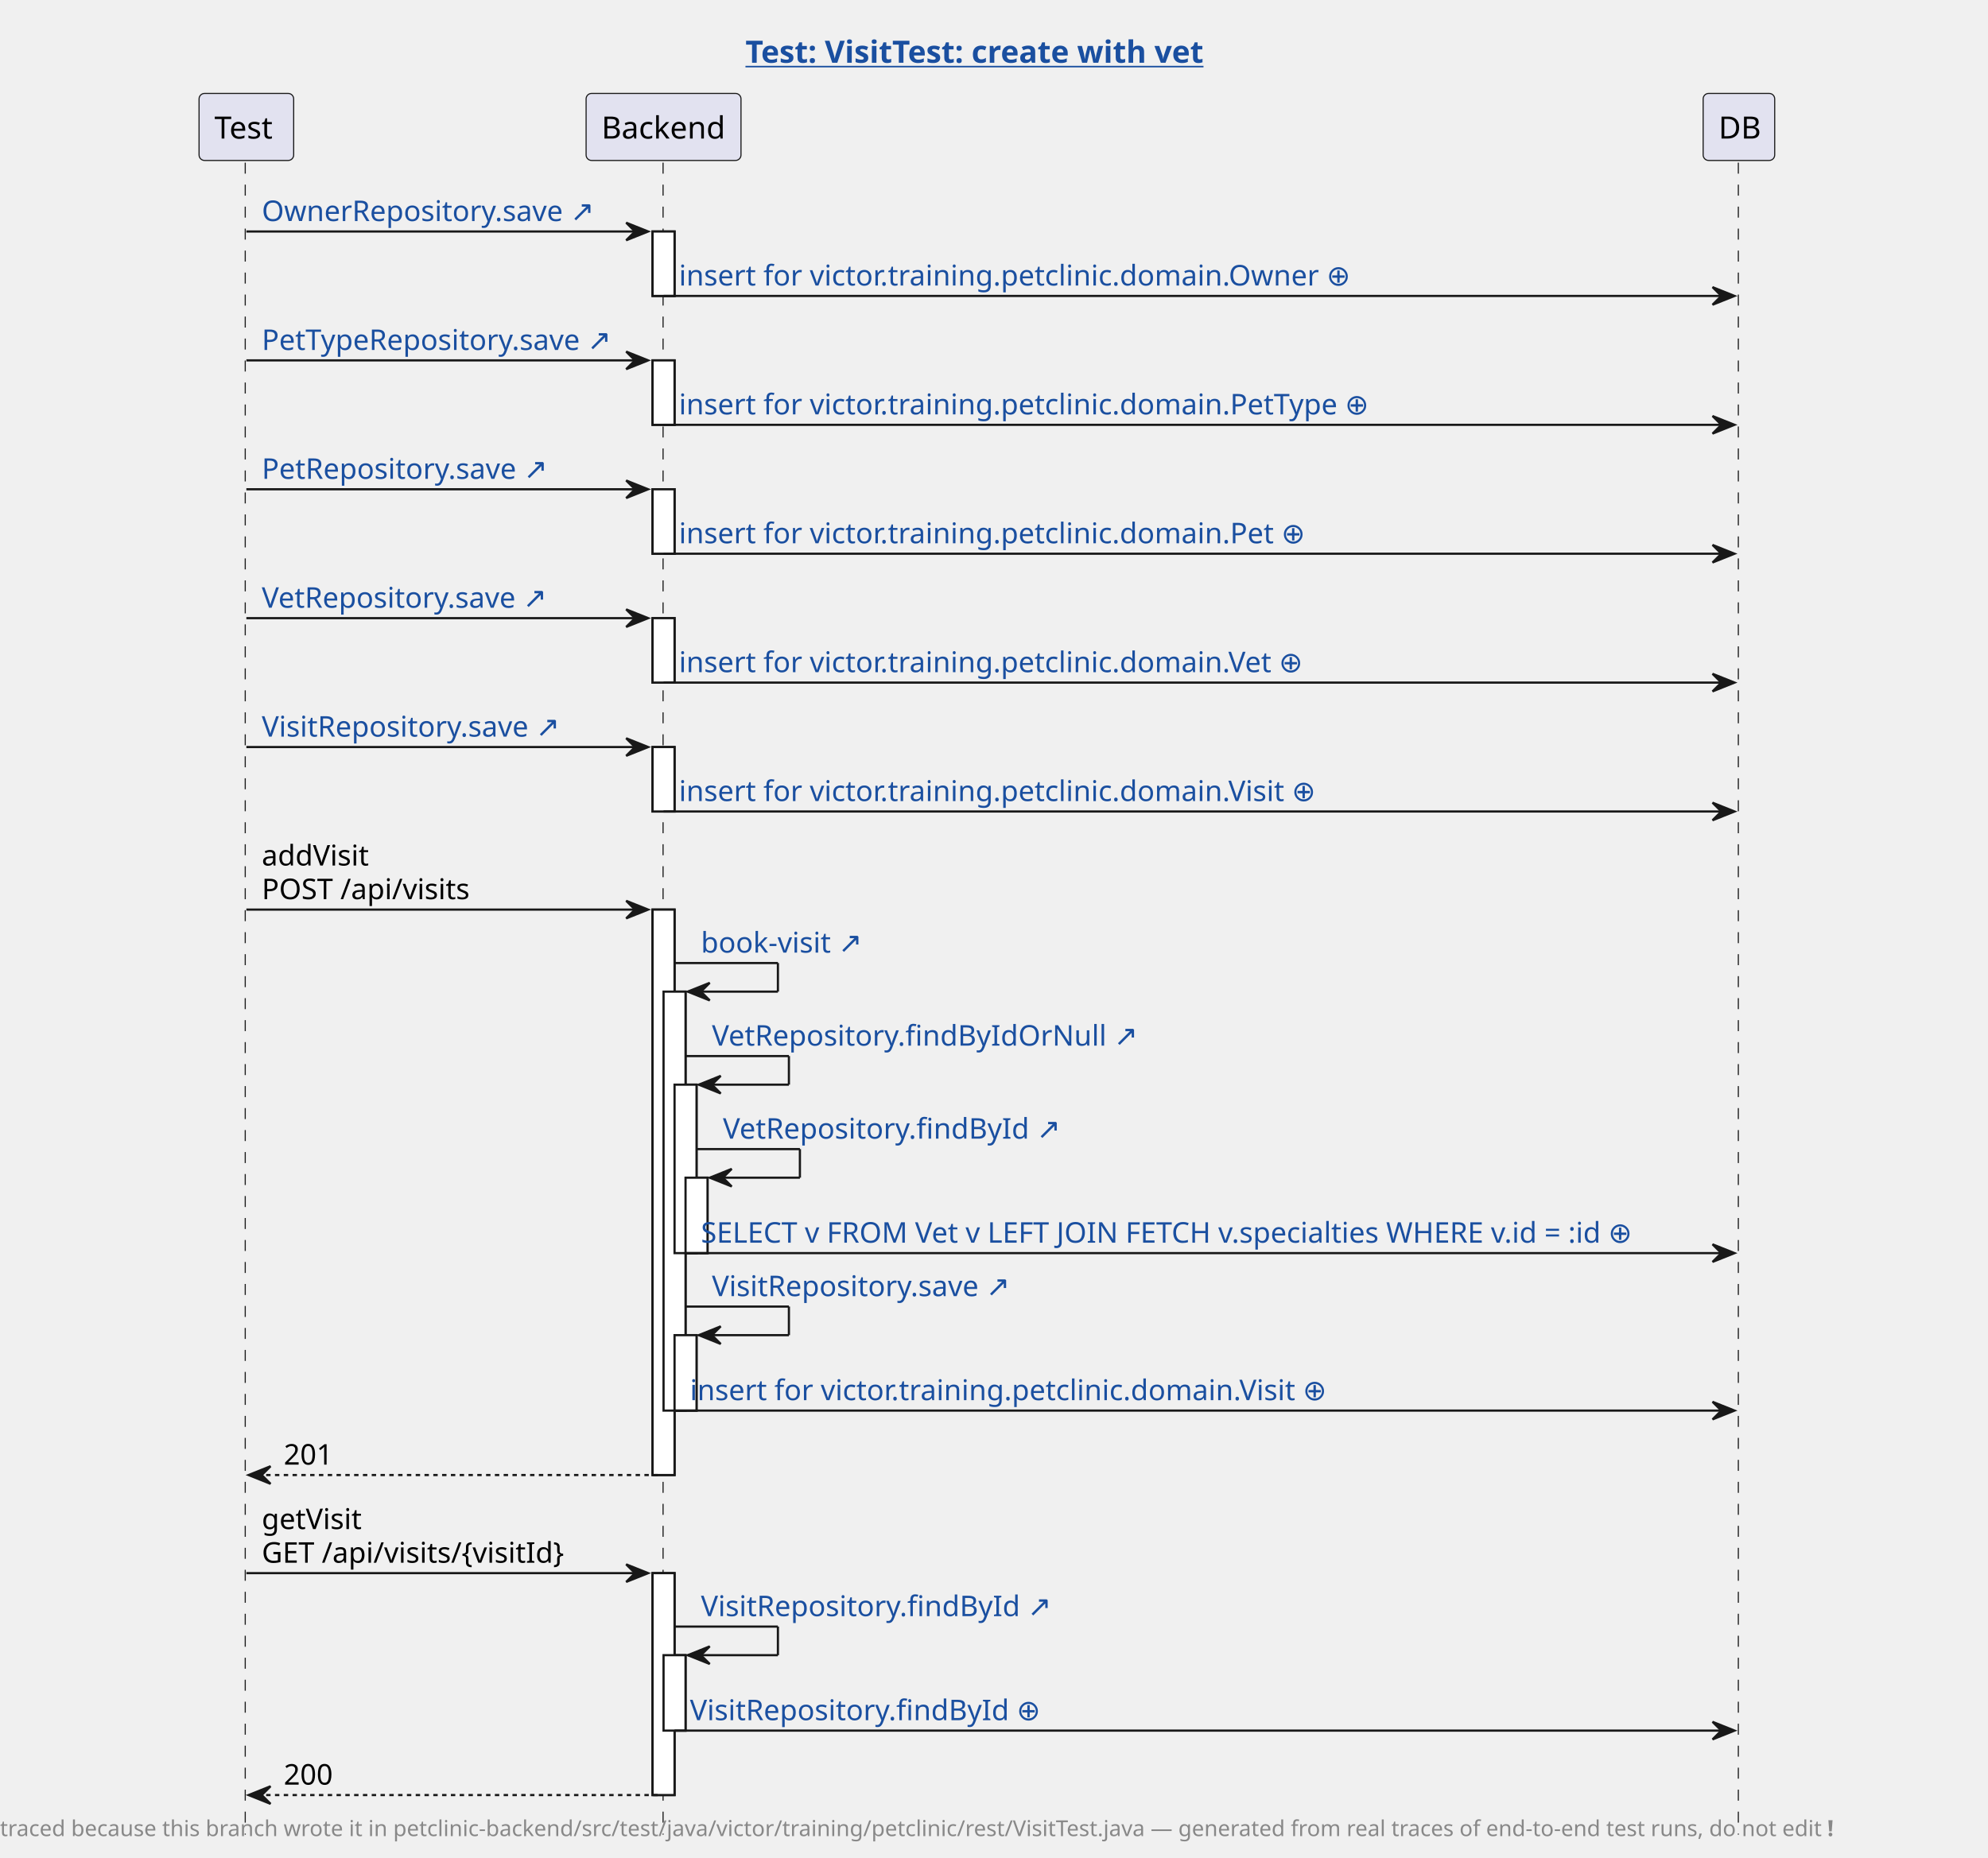
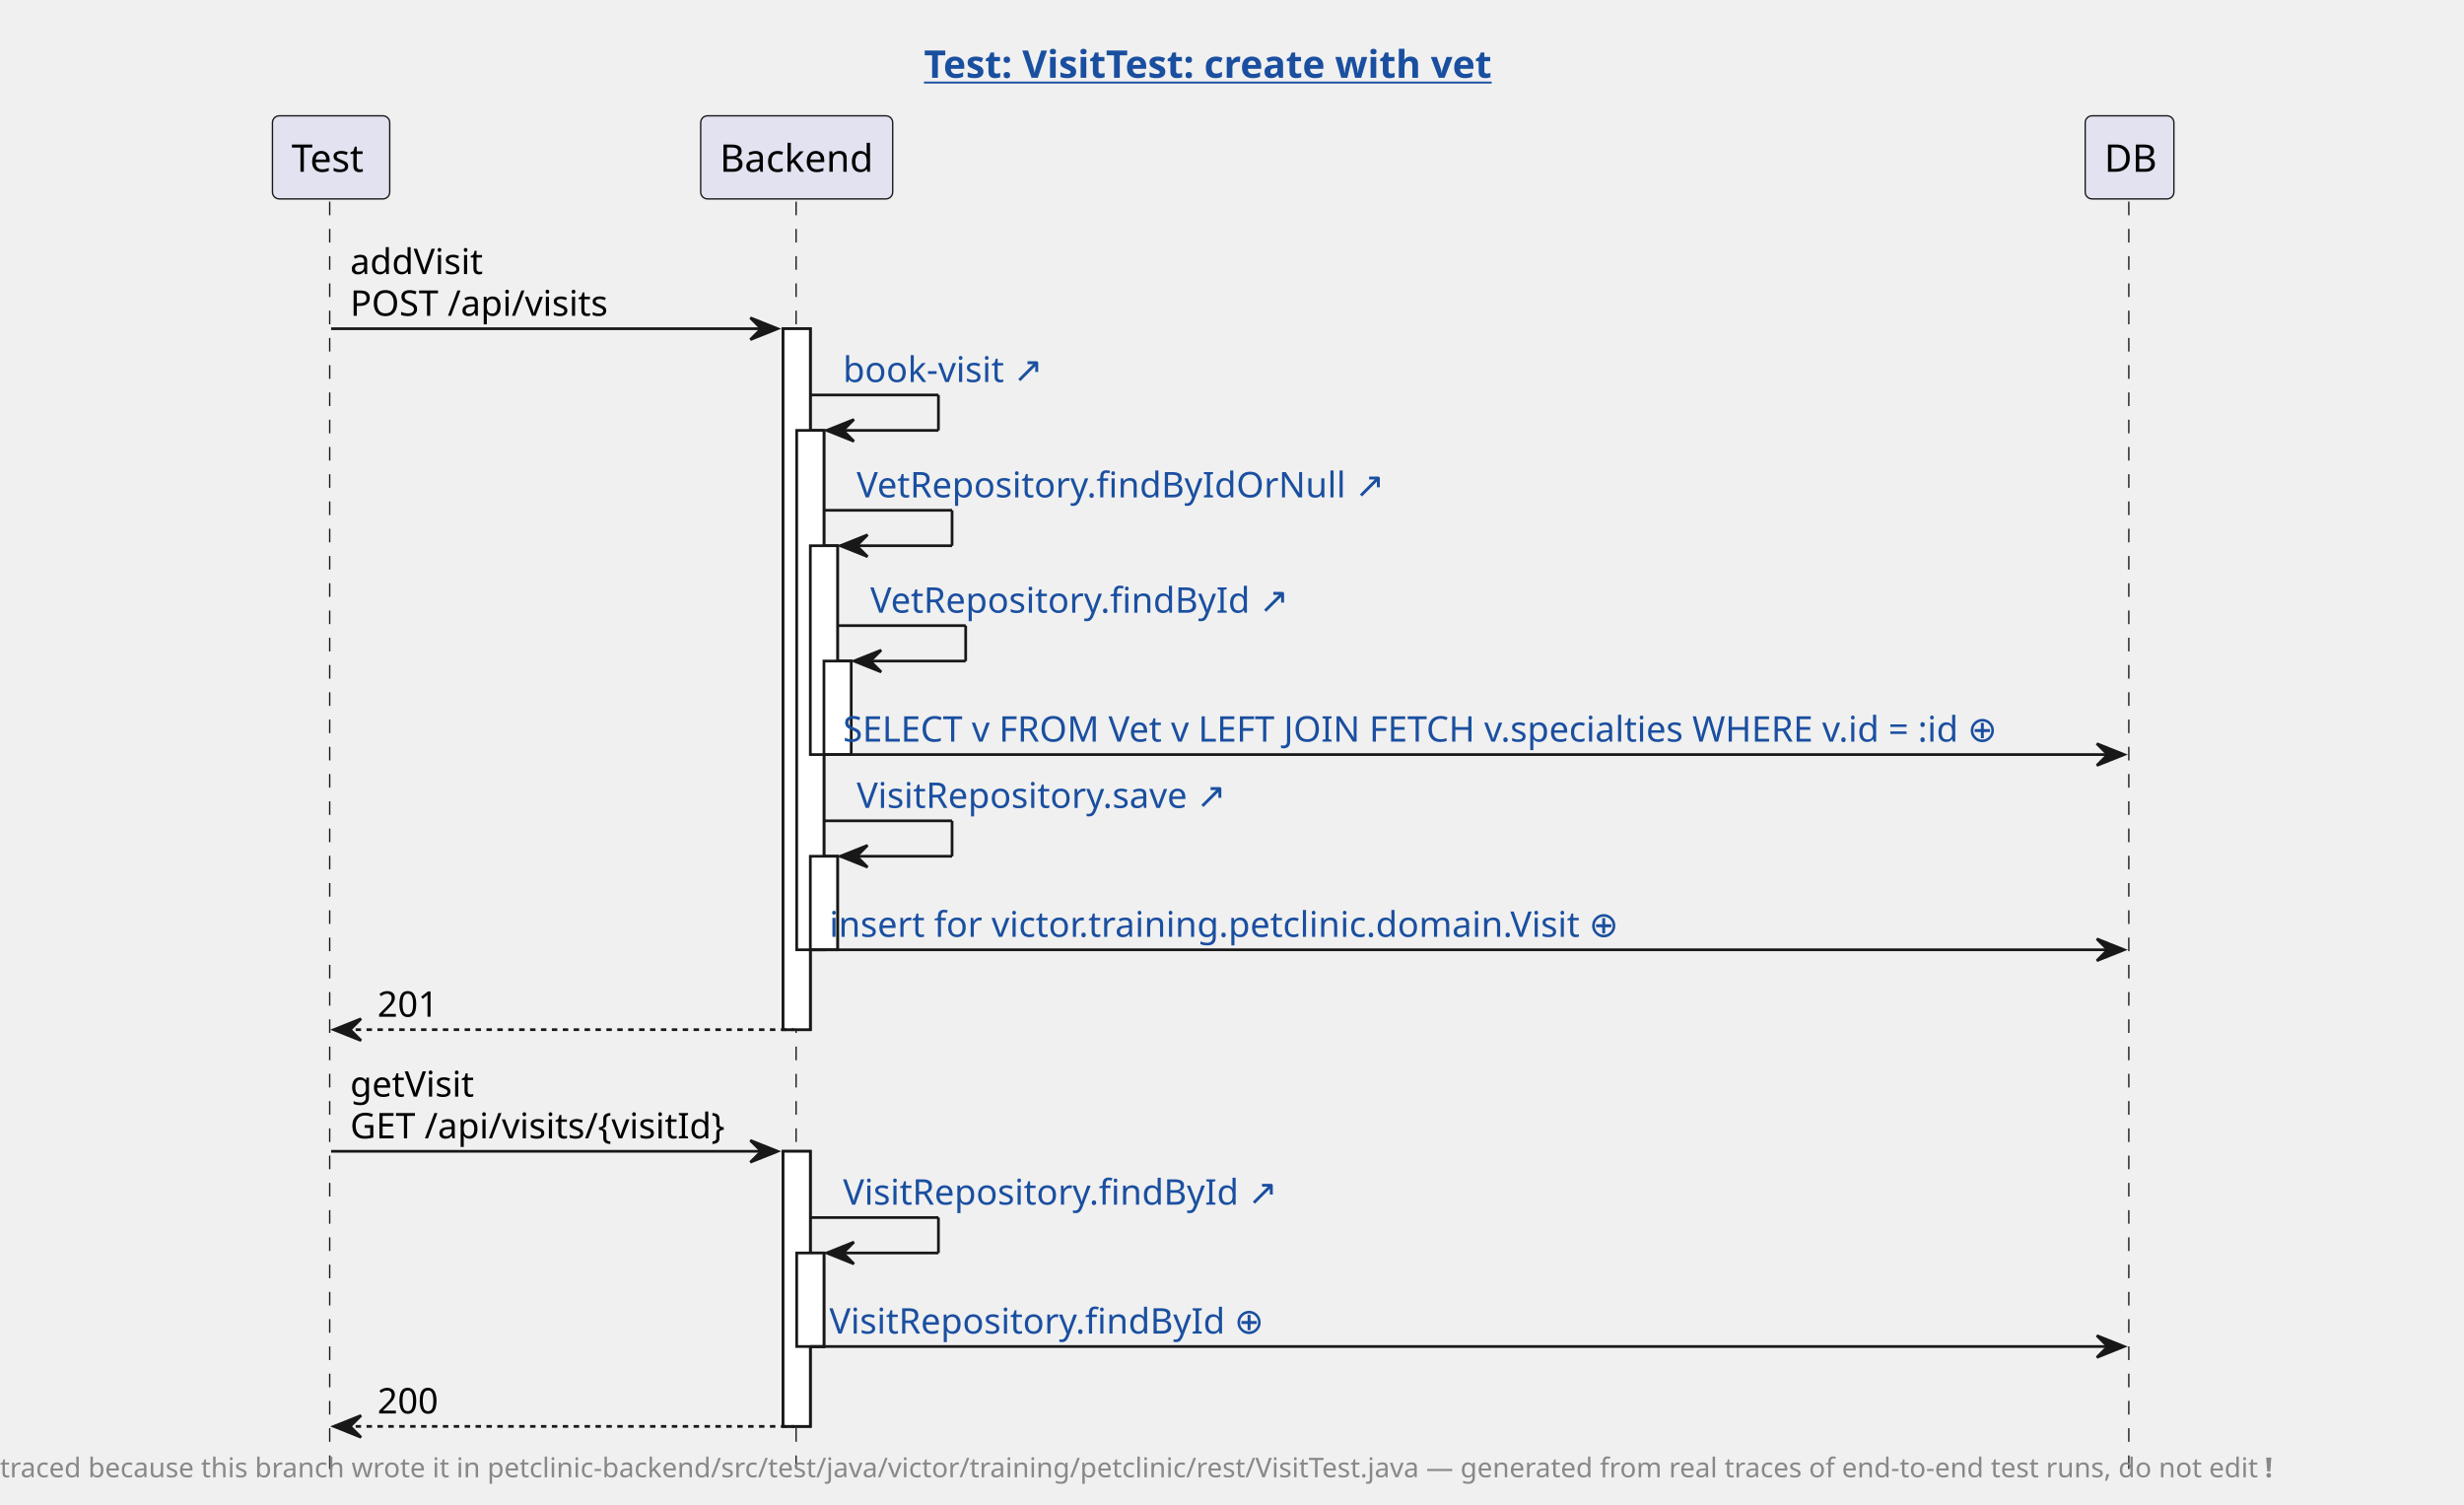
- <svg xmlns="http://www.w3.org/2000/svg" xmlns:xlink="http://www.w3.org/1999/xlink" contentStyleType="text/css" data-diagram-type="SEQUENCE" height="845px" preserveAspectRatio="none" style="width:904px;height:845px;background:#FFFFFF;" version="1.1" viewBox="0 0 904 845" width="904px" zoomAndPan="magnify">
+ <svg xmlns="http://www.w3.org/2000/svg" xmlns:xlink="http://www.w3.org/1999/xlink" contentStyleType="text/css" data-diagram-type="SEQUENCE" height="552px" preserveAspectRatio="none" style="width:904px;height:552px;background:#FFFFFF;" version="1.1" viewBox="0 0 904 552" width="904px" zoomAndPan="magnify">
  <defs />
  <g>
    <a href="src://petclinic-backend/src/test/java/victor/training/petclinic/rest/VisitTest.java:256" target="_top" title="Click to open the test" xlink:actuate="onRequest" xlink:href="src://petclinic-backend/src/test/java/victor/training/petclinic/rest/VisitTest.java:256" xlink:show="new" xlink:title="Click to open the test" xlink:type="simple">
      <text fill="#1A4FA0" font-family="sans-serif" font-size="14" font-weight="bold" lengthAdjust="spacing" text-decoration="underline" textLength="218.565" x="338.98" y="28.535">Test: VisitTest: create with vet</text>
    </a>
    <g>
-       <rect fill="#FFFFFF" height="29.311" style="stroke:#181818;stroke-width:1;" width="10" x="296.736" y="105.287" />
+       <rect fill="#FFFFFF" height="257.174" style="stroke:#181818;stroke-width:1;" width="10" x="287.294" y="120.598" />
    </g>
    <g>
-       <rect fill="#FFFFFF" height="29.311" style="stroke:#181818;stroke-width:1;" width="10" x="296.736" y="163.908" />
+       <rect fill="#FFFFFF" height="190.553" style="stroke:#181818;stroke-width:1;" width="10" x="292.294" y="157.908" />
    </g>
    <g>
-       <rect fill="#FFFFFF" height="29.311" style="stroke:#181818;stroke-width:1;" width="10" x="296.736" y="222.529" />
+       <rect fill="#FFFFFF" height="76.621" style="stroke:#181818;stroke-width:1;" width="10" x="297.294" y="200.219" />
    </g>
    <g>
-       <rect fill="#FFFFFF" height="29.311" style="stroke:#181818;stroke-width:1;" width="10" x="296.736" y="281.15" />
+       <rect fill="#FFFFFF" height="34.31" style="stroke:#181818;stroke-width:1;" width="10" x="302.294" y="242.529" />
    </g>
    <g>
-       <rect fill="#FFFFFF" height="29.311" style="stroke:#181818;stroke-width:1;" width="10" x="296.736" y="339.772" />
+       <rect fill="#FFFFFF" height="34.31" style="stroke:#181818;stroke-width:1;" width="10" x="297.294" y="314.15" />
    </g>
    <g>
-       <rect fill="#FFFFFF" height="257.174" style="stroke:#181818;stroke-width:1;" width="10" x="296.736" y="413.703" />
+       <rect fill="#FFFFFF" height="100.932" style="stroke:#181818;stroke-width:1;" width="10" x="287.294" y="422.393" />
    </g>
    <g>
-       <rect fill="#FFFFFF" height="190.553" style="stroke:#181818;stroke-width:1;" width="10" x="301.736" y="451.014" />
-     </g>
-     <g>
-       <rect fill="#FFFFFF" height="76.621" style="stroke:#181818;stroke-width:1;" width="10" x="306.736" y="493.324" />
-     </g>
-     <g>
-       <rect fill="#FFFFFF" height="34.31" style="stroke:#181818;stroke-width:1;" width="10" x="311.736" y="535.635" />
-     </g>
-     <g>
-       <rect fill="#FFFFFF" height="34.31" style="stroke:#181818;stroke-width:1;" width="10" x="306.736" y="607.256" />
-     </g>
-     <g>
-       <rect fill="#FFFFFF" height="100.932" style="stroke:#181818;stroke-width:1;" width="10" x="296.736" y="715.498" />
-     </g>
-     <g>
-       <rect fill="#FFFFFF" height="34.31" style="stroke:#181818;stroke-width:1;" width="10" x="301.736" y="752.809" />
+       <rect fill="#FFFFFF" height="34.31" style="stroke:#181818;stroke-width:1;" width="10" x="292.294" y="459.703" />
    </g>
    <g class="participant-lifeline" data-entity-uid="part1" data-qualified-name="Test" id="part1-lifeline">
      <g>
-         <rect fill="#000000" fill-opacity="0" height="760.453" width="8" x="108.03" y="73.977" />
-         <line style="stroke:#181818;stroke-width:0.5;stroke-dasharray:5,5;" x1="111.518" x2="111.518" y1="73.977" y2="834.43" />
+         <rect fill="#000000" fill-opacity="0" height="467.348" width="8" x="117.472" y="73.977" />
+         <line style="stroke:#181818;stroke-width:0.5;stroke-dasharray:5,5;" x1="120.96" x2="120.96" y1="73.977" y2="541.324" />
      </g>
    </g>
    <g class="participant-lifeline" data-entity-uid="part2" data-qualified-name="Backend" id="part2-lifeline">
      <g>
-         <rect fill="#000000" fill-opacity="0" height="760.453" width="8" x="297.736" y="73.977" />
-         <line style="stroke:#181818;stroke-width:0.5;stroke-dasharray:5,5;" x1="301.517" x2="301.517" y1="73.977" y2="834.43" />
+         <rect fill="#000000" fill-opacity="0" height="467.348" width="8" x="288.294" y="73.977" />
+         <line style="stroke:#181818;stroke-width:0.5;stroke-dasharray:5,5;" x1="292.075" x2="292.075" y1="73.977" y2="541.324" />
      </g>
    </g>
    <g class="participant-lifeline" data-entity-uid="part3" data-qualified-name="DB" id="part3-lifeline">
      <g>
-         <rect fill="#000000" fill-opacity="0" height="760.453" width="8" x="786.738" y="73.977" />
-         <line style="stroke:#181818;stroke-width:0.5;stroke-dasharray:5,5;" x1="790.469" x2="790.469" y1="73.977" y2="834.43" />
+         <rect fill="#000000" fill-opacity="0" height="467.348" width="8" x="777.296" y="73.977" />
+         <line style="stroke:#181818;stroke-width:0.5;stroke-dasharray:5,5;" x1="781.027" x2="781.027" y1="73.977" y2="541.324" />
      </g>
    </g>
    <g class="participant participant-head" data-entity-uid="part1" data-qualified-name="Test" id="part1-head">
-       <rect fill="#E2E2F0" height="30.488" rx="2.5" ry="2.5" style="stroke:#181818;stroke-width:0.5;" width="43.025" x="90.518" y="42.488" />
-       <text fill="#000000" font-family="sans-serif" font-size="14" lengthAdjust="spacing" textLength="29.025" x="97.518" y="63.023">Test</text>
+       <rect fill="#E2E2F0" height="30.488" rx="2.5" ry="2.5" style="stroke:#181818;stroke-width:0.5;" width="43.025" x="99.96" y="42.488" />
+       <text fill="#000000" font-family="sans-serif" font-size="14" lengthAdjust="spacing" textLength="29.025" x="106.96" y="63.023">Test</text>
    </g>
    <g class="participant participant-head" data-entity-uid="part2" data-qualified-name="Backend" id="part2-head">
-       <rect fill="#E2E2F0" height="30.488" rx="2.5" ry="2.5" style="stroke:#181818;stroke-width:0.5;" width="70.438" x="266.517" y="42.488" />
-       <text fill="#000000" font-family="sans-serif" font-size="14" lengthAdjust="spacing" textLength="56.438" x="273.517" y="63.023">Backend</text>
+       <rect fill="#E2E2F0" height="30.488" rx="2.5" ry="2.5" style="stroke:#181818;stroke-width:0.5;" width="70.438" x="257.075" y="42.488" />
+       <text fill="#000000" font-family="sans-serif" font-size="14" lengthAdjust="spacing" textLength="56.438" x="264.075" y="63.023">Backend</text>
    </g>
    <g class="participant participant-head" data-entity-uid="part3" data-qualified-name="DB" id="part3-head">
-       <rect fill="#E2E2F0" height="30.488" rx="2.5" ry="2.5" style="stroke:#181818;stroke-width:0.5;" width="32.539" x="774.469" y="42.488" />
-       <text fill="#000000" font-family="sans-serif" font-size="14" lengthAdjust="spacing" textLength="18.539" x="781.469" y="63.023">DB</text>
+       <rect fill="#E2E2F0" height="30.488" rx="2.5" ry="2.5" style="stroke:#181818;stroke-width:0.5;" width="32.539" x="765.027" y="42.488" />
+       <text fill="#000000" font-family="sans-serif" font-size="14" lengthAdjust="spacing" textLength="18.539" x="772.027" y="63.023">DB</text>
    </g>
    <g>
-       <rect fill="#FFFFFF" height="29.311" style="stroke:#181818;stroke-width:1;" width="10" x="296.736" y="105.287" />
+       <rect fill="#FFFFFF" height="257.174" style="stroke:#181818;stroke-width:1;" width="10" x="287.294" y="120.598" />
    </g>
    <g>
-       <rect fill="#FFFFFF" height="29.311" style="stroke:#181818;stroke-width:1;" width="10" x="296.736" y="163.908" />
+       <rect fill="#FFFFFF" height="190.553" style="stroke:#181818;stroke-width:1;" width="10" x="292.294" y="157.908" />
    </g>
    <g>
-       <rect fill="#FFFFFF" height="29.311" style="stroke:#181818;stroke-width:1;" width="10" x="296.736" y="222.529" />
+       <rect fill="#FFFFFF" height="76.621" style="stroke:#181818;stroke-width:1;" width="10" x="297.294" y="200.219" />
    </g>
    <g>
-       <rect fill="#FFFFFF" height="29.311" style="stroke:#181818;stroke-width:1;" width="10" x="296.736" y="281.15" />
+       <rect fill="#FFFFFF" height="34.31" style="stroke:#181818;stroke-width:1;" width="10" x="302.294" y="242.529" />
    </g>
    <g>
-       <rect fill="#FFFFFF" height="29.311" style="stroke:#181818;stroke-width:1;" width="10" x="296.736" y="339.772" />
+       <rect fill="#FFFFFF" height="34.31" style="stroke:#181818;stroke-width:1;" width="10" x="297.294" y="314.15" />
    </g>
    <g>
-       <rect fill="#FFFFFF" height="257.174" style="stroke:#181818;stroke-width:1;" width="10" x="296.736" y="413.703" />
+       <rect fill="#FFFFFF" height="100.932" style="stroke:#181818;stroke-width:1;" width="10" x="287.294" y="422.393" />
    </g>
    <g>
-       <rect fill="#FFFFFF" height="190.553" style="stroke:#181818;stroke-width:1;" width="10" x="301.736" y="451.014" />
-     </g>
-     <g>
-       <rect fill="#FFFFFF" height="76.621" style="stroke:#181818;stroke-width:1;" width="10" x="306.736" y="493.324" />
-     </g>
-     <g>
-       <rect fill="#FFFFFF" height="34.31" style="stroke:#181818;stroke-width:1;" width="10" x="311.736" y="535.635" />
-     </g>
-     <g>
-       <rect fill="#FFFFFF" height="34.31" style="stroke:#181818;stroke-width:1;" width="10" x="306.736" y="607.256" />
-     </g>
-     <g>
-       <rect fill="#FFFFFF" height="100.932" style="stroke:#181818;stroke-width:1;" width="10" x="296.736" y="715.498" />
-     </g>
-     <g>
-       <rect fill="#FFFFFF" height="34.31" style="stroke:#181818;stroke-width:1;" width="10" x="301.736" y="752.809" />
+       <rect fill="#FFFFFF" height="34.31" style="stroke:#181818;stroke-width:1;" width="10" x="292.294" y="459.703" />
    </g>
    <g class="message" data-entity-1="part1" data-entity-2="part2" id="msg1">
-       <polygon fill="#181818" points="284.736,101.287,294.736,105.287,284.736,109.287,288.736,105.287" style="stroke:#181818;stroke-width:1;" />
-       <line style="stroke:#181818;stroke-width:1;" x1="112.03" x2="290.736" y1="105.287" y2="105.287" />
-       <a href="src://petclinic-backend/src/main/java/victor/training/petclinic/repository/OwnerRepository.java:19" target="_top" title="Click to open OwnerRepository.save" xlink:actuate="onRequest" xlink:href="src://petclinic-backend/src/main/java/victor/training/petclinic/repository/OwnerRepository.java:19" xlink:show="new" xlink:title="Click to open OwnerRepository.save" xlink:type="simple">
-         <text fill="#1A4FA0" font-family="sans-serif" font-size="13" lengthAdjust="spacing" textLength="156.724" x="119.03" y="100.545">OwnerRepository.save ↗</text>
+       <polygon fill="#181818" points="275.294,116.598,285.294,120.598,275.294,124.598,279.294,120.598" style="stroke:#181818;stroke-width:1;" />
+       <line style="stroke:#181818;stroke-width:1;" x1="121.472" x2="281.294" y1="120.598" y2="120.598" />
+       <text fill="#000000" font-family="sans-serif" font-size="13" lengthAdjust="spacing" textLength="51.048" x="128.472" y="100.545">addVisit</text>
+       <text fill="#000000" font-family="sans-serif" font-size="13" lengthAdjust="spacing" textLength="101.734" x="128.472" y="115.856">POST /api/visits</text>
+     </g>
+     <g class="message" data-entity-1="part2" data-entity-2="part2" id="msg2">
+       <line style="stroke:#181818;stroke-width:1;" x1="297.294" x2="344.294" y1="144.908" y2="144.908" />
+       <line style="stroke:#181818;stroke-width:1;" x1="344.294" x2="344.294" y1="144.908" y2="157.908" />
+       <line style="stroke:#181818;stroke-width:1;" x1="303.294" x2="344.294" y1="157.908" y2="157.908" />
+       <polygon fill="#181818" points="313.294,153.908,303.294,157.908,313.294,161.908,309.294,157.908" style="stroke:#181818;stroke-width:1;" />
+       <a href="src://petclinic-backend/src/main/java/victor/training/petclinic/rest/VisitRestController.java:72" target="_top" title="Click to open VisitRestController.bookVisit" xlink:actuate="onRequest" xlink:href="src://petclinic-backend/src/main/java/victor/training/petclinic/rest/VisitRestController.java:72" xlink:show="new" xlink:title="Click to open VisitRestController.bookVisit" xlink:type="simple">
+         <text fill="#1A4FA0" font-family="sans-serif" font-size="13" lengthAdjust="spacing" textLength="82.12" x="309.294" y="140.166">book-visit ↗</text>
      </a>
    </g>
-     <g class="message" data-entity-1="part2" data-entity-2="part3" id="msg2">
-       <polygon fill="#181818" points="778.738,130.598,788.738,134.598,778.738,138.598,782.738,134.598" style="stroke:#181818;stroke-width:1;" />
-       <line style="stroke:#181818;stroke-width:1;" x1="301.736" x2="784.738" y1="134.598" y2="134.598" />
-       <a href="genseq://0bl9eup" target="_top" title="Click for the statement behind this call" xlink:actuate="onRequest" xlink:href="genseq://0bl9eup" xlink:show="new" xlink:title="Click for the statement behind this call" xlink:type="simple">
-         <text fill="#1A4FA0" font-family="sans-serif" font-size="13" lengthAdjust="spacing" textLength="317.592" x="308.736" y="129.856">insert for victor.training.petclinic.domain.Owner ⊕</text>
+     <g class="message" data-entity-1="part2" data-entity-2="part2" id="msg3">
+       <line style="stroke:#181818;stroke-width:1;" x1="302.294" x2="349.294" y1="187.219" y2="187.219" />
+       <line style="stroke:#181818;stroke-width:1;" x1="349.294" x2="349.294" y1="187.219" y2="200.219" />
+       <line style="stroke:#181818;stroke-width:1;" x1="308.294" x2="349.294" y1="200.219" y2="200.219" />
+       <polygon fill="#181818" points="318.294,196.219,308.294,200.219,318.294,204.219,314.294,200.219" style="stroke:#181818;stroke-width:1;" />
+       <a href="src://petclinic-backend/src/main/java/victor/training/petclinic/repository/VetRepository.java:19" target="_top" title="Click to open VetRepository.findByIdOrNull" xlink:actuate="onRequest" xlink:href="src://petclinic-backend/src/main/java/victor/training/petclinic/repository/VetRepository.java:19" xlink:show="new" xlink:title="Click to open VetRepository.findByIdOrNull" xlink:type="simple">
+         <text fill="#1A4FA0" font-family="sans-serif" font-size="13" lengthAdjust="spacing" textLength="200.395" x="314.294" y="182.477">VetRepository.findByIdOrNull ↗</text>
      </a>
    </g>
-     <g class="message" data-entity-1="part1" data-entity-2="part2" id="msg3">
-       <polygon fill="#181818" points="284.736,159.908,294.736,163.908,284.736,167.908,288.736,163.908" style="stroke:#181818;stroke-width:1;" />
-       <line style="stroke:#181818;stroke-width:1;" x1="112.03" x2="290.736" y1="163.908" y2="163.908" />
-       <a href="src://petclinic-backend/src/main/java/victor/training/petclinic/repository/PetTypeRepository.java:15" target="_top" title="Click to open PetTypeRepository.save" xlink:actuate="onRequest" xlink:href="src://petclinic-backend/src/main/java/victor/training/petclinic/repository/PetTypeRepository.java:15" xlink:show="new" xlink:title="Click to open PetTypeRepository.save" xlink:type="simple">
-         <text fill="#1A4FA0" font-family="sans-serif" font-size="13" lengthAdjust="spacing" textLength="165.706" x="119.03" y="159.166">PetTypeRepository.save ↗</text>
+     <g class="message" data-entity-1="part2" data-entity-2="part2" id="msg4">
+       <line style="stroke:#181818;stroke-width:1;" x1="307.294" x2="354.294" y1="229.529" y2="229.529" />
+       <line style="stroke:#181818;stroke-width:1;" x1="354.294" x2="354.294" y1="229.529" y2="242.529" />
+       <line style="stroke:#181818;stroke-width:1;" x1="313.294" x2="354.294" y1="242.529" y2="242.529" />
+       <polygon fill="#181818" points="323.294,238.529,313.294,242.529,323.294,246.529,319.294,242.529" style="stroke:#181818;stroke-width:1;" />
+       <a href="src://petclinic-backend/src/main/java/victor/training/petclinic/repository/VetRepository.java:16" target="_top" title="Click to open VetRepository.findById" xlink:actuate="onRequest" xlink:href="src://petclinic-backend/src/main/java/victor/training/petclinic/repository/VetRepository.java:16" xlink:show="new" xlink:title="Click to open VetRepository.findById" xlink:type="simple">
+         <text fill="#1A4FA0" font-family="sans-serif" font-size="13" lengthAdjust="spacing" textLength="159.79" x="319.294" y="224.787">VetRepository.findById ↗</text>
      </a>
    </g>
-     <g class="message" data-entity-1="part2" data-entity-2="part3" id="msg4">
-       <polygon fill="#181818" points="778.738,189.219,788.738,193.219,778.738,197.219,782.738,193.219" style="stroke:#181818;stroke-width:1;" />
-       <line style="stroke:#181818;stroke-width:1;" x1="301.736" x2="784.738" y1="193.219" y2="193.219" />
-       <a href="genseq://0p9c7zm" target="_top" title="Click for the statement behind this call" xlink:actuate="onRequest" xlink:href="genseq://0p9c7zm" xlink:show="new" xlink:title="Click for the statement behind this call" xlink:type="simple">
-         <text fill="#1A4FA0" font-family="sans-serif" font-size="13" lengthAdjust="spacing" textLength="326.574" x="308.736" y="188.477">insert for victor.training.petclinic.domain.PetType ⊕</text>
+     <g class="message" data-entity-1="part2" data-entity-2="part3" id="msg5">
+       <polygon fill="#181818" points="769.296,272.84,779.296,276.84,769.296,280.84,773.296,276.84" style="stroke:#181818;stroke-width:1;" />
+       <line style="stroke:#181818;stroke-width:1;" x1="302.294" x2="775.296" y1="276.84" y2="276.84" />
+       <a href="genseq://0lzfk60" target="_top" title="Click for the statement behind this call" xlink:actuate="onRequest" xlink:href="genseq://0lzfk60" xlink:show="new" xlink:title="Click for the statement behind this call" xlink:type="simple">
+         <text fill="#1A4FA0" font-family="sans-serif" font-size="13" lengthAdjust="spacing" textLength="445.002" x="309.294" y="272.098">SELECT v FROM Vet v LEFT JOIN FETCH v.specialties WHERE v.id = :id ⊕</text>
      </a>
    </g>
-     <g class="message" data-entity-1="part1" data-entity-2="part2" id="msg5">
-       <polygon fill="#181818" points="284.736,218.529,294.736,222.529,284.736,226.529,288.736,222.529" style="stroke:#181818;stroke-width:1;" />
-       <line style="stroke:#181818;stroke-width:1;" x1="112.03" x2="290.736" y1="222.529" y2="222.529" />
-       <a href="src://petclinic-backend/src/main/java/victor/training/petclinic/repository/PetRepository.java:18" target="_top" title="Click to open PetRepository.save" xlink:actuate="onRequest" xlink:href="src://petclinic-backend/src/main/java/victor/training/petclinic/repository/PetRepository.java:18" xlink:show="new" xlink:title="Click to open PetRepository.save" xlink:type="simple">
-         <text fill="#1A4FA0" font-family="sans-serif" font-size="13" lengthAdjust="spacing" textLength="135.269" x="119.03" y="217.787">PetRepository.save ↗</text>
+     <g class="message" data-entity-1="part2" data-entity-2="part2" id="msg6">
+       <line style="stroke:#181818;stroke-width:1;" x1="302.294" x2="349.294" y1="301.15" y2="301.15" />
+       <line style="stroke:#181818;stroke-width:1;" x1="349.294" x2="349.294" y1="301.15" y2="314.15" />
+       <line style="stroke:#181818;stroke-width:1;" x1="308.294" x2="349.294" y1="314.15" y2="314.15" />
+       <polygon fill="#181818" points="318.294,310.15,308.294,314.15,318.294,318.15,314.294,314.15" style="stroke:#181818;stroke-width:1;" />
+       <a href="src://petclinic-backend/src/main/java/victor/training/petclinic/repository/VisitRepository.java:14" target="_top" title="Click to open VisitRepository.save" xlink:actuate="onRequest" xlink:href="src://petclinic-backend/src/main/java/victor/training/petclinic/repository/VisitRepository.java:14" xlink:show="new" xlink:title="Click to open VisitRepository.save" xlink:type="simple">
+         <text fill="#1A4FA0" font-family="sans-serif" font-size="13" lengthAdjust="spacing" textLength="143.482" x="314.294" y="296.408">VisitRepository.save ↗</text>
      </a>
    </g>
-     <g class="message" data-entity-1="part2" data-entity-2="part3" id="msg6">
-       <polygon fill="#181818" points="778.738,247.84,788.738,251.84,778.738,255.84,782.738,251.84" style="stroke:#181818;stroke-width:1;" />
-       <line style="stroke:#181818;stroke-width:1;" x1="301.736" x2="784.738" y1="251.84" y2="251.84" />
-       <a href="genseq://06x47ad" target="_top" title="Click for the statement behind this call" xlink:actuate="onRequest" xlink:href="genseq://06x47ad" xlink:show="new" xlink:title="Click for the statement behind this call" xlink:type="simple">
-         <text fill="#1A4FA0" font-family="sans-serif" font-size="13" lengthAdjust="spacing" textLength="296.137" x="308.736" y="247.098">insert for victor.training.petclinic.domain.Pet ⊕</text>
+     <g class="message" data-entity-1="part2" data-entity-2="part3" id="msg7">
+       <polygon fill="#181818" points="769.296,344.461,779.296,348.461,769.296,352.461,773.296,348.461" style="stroke:#181818;stroke-width:1;" />
+       <line style="stroke:#181818;stroke-width:1;" x1="297.294" x2="775.296" y1="348.461" y2="348.461" />
+       <a href="genseq://1st0skh" target="_top" title="Click for the statement behind this call" xlink:actuate="onRequest" xlink:href="genseq://1st0skh" xlink:show="new" xlink:title="Click for the statement behind this call" xlink:type="simple">
+         <text fill="#1A4FA0" font-family="sans-serif" font-size="13" lengthAdjust="spacing" textLength="304.351" x="304.294" y="343.719">insert for victor.training.petclinic.domain.Visit ⊕</text>
      </a>
    </g>
-     <g class="message" data-entity-1="part1" data-entity-2="part2" id="msg7">
-       <polygon fill="#181818" points="284.736,277.15,294.736,281.15,284.736,285.15,288.736,281.15" style="stroke:#181818;stroke-width:1;" />
-       <line style="stroke:#181818;stroke-width:1;" x1="112.03" x2="290.736" y1="281.15" y2="281.15" />
-       <a href="src://petclinic-backend/src/main/java/victor/training/petclinic/repository/VetRepository.java:23" target="_top" title="Click to open VetRepository.save" xlink:actuate="onRequest" xlink:href="src://petclinic-backend/src/main/java/victor/training/petclinic/repository/VetRepository.java:23" xlink:show="new" xlink:title="Click to open VetRepository.save" xlink:type="simple">
-         <text fill="#1A4FA0" font-family="sans-serif" font-size="13" lengthAdjust="spacing" textLength="136.583" x="119.03" y="276.408">VetRepository.save ↗</text>
+     <g class="message" data-entity-1="part2" data-entity-2="part1" id="msg8">
+       <polygon fill="#181818" points="132.472,373.772,122.472,377.772,132.472,381.772,128.472,377.772" style="stroke:#181818;stroke-width:1;" />
+       <line style="stroke:#181818;stroke-width:1;stroke-dasharray:2,2;" x1="126.472" x2="291.294" y1="377.772" y2="377.772" />
+       <text fill="#000000" font-family="sans-serif" font-size="13" lengthAdjust="spacing" textLength="24.661" x="138.472" y="373.029">201</text>
+     </g>
+     <g class="message" data-entity-1="part1" data-entity-2="part2" id="msg9">
+       <polygon fill="#181818" points="275.294,418.393,285.294,422.393,275.294,426.393,279.294,422.393" style="stroke:#181818;stroke-width:1;" />
+       <line style="stroke:#181818;stroke-width:1;" x1="121.472" x2="281.294" y1="422.393" y2="422.393" />
+       <text fill="#000000" font-family="sans-serif" font-size="13" lengthAdjust="spacing" textLength="47.715" x="128.472" y="402.34">getVisit</text>
+       <text fill="#000000" font-family="sans-serif" font-size="13" lengthAdjust="spacing" textLength="146.821" x="128.472" y="417.65">GET /api/visits/{visitId}</text>
+     </g>
+     <g class="message" data-entity-1="part2" data-entity-2="part2" id="msg10">
+       <line style="stroke:#181818;stroke-width:1;" x1="297.294" x2="344.294" y1="446.703" y2="446.703" />
+       <line style="stroke:#181818;stroke-width:1;" x1="344.294" x2="344.294" y1="446.703" y2="459.703" />
+       <line style="stroke:#181818;stroke-width:1;" x1="303.294" x2="344.294" y1="459.703" y2="459.703" />
+       <polygon fill="#181818" points="313.294,455.703,303.294,459.703,313.294,463.703,309.294,459.703" style="stroke:#181818;stroke-width:1;" />
+       <a href="src://petclinic-backend/src/main/java/victor/training/petclinic/repository/VisitRepository.java:12" target="_top" title="Click to open VisitRepository.findById" xlink:actuate="onRequest" xlink:href="src://petclinic-backend/src/main/java/victor/training/petclinic/repository/VisitRepository.java:12" xlink:show="new" xlink:title="Click to open VisitRepository.findById" xlink:type="simple">
+         <text fill="#1A4FA0" font-family="sans-serif" font-size="13" lengthAdjust="spacing" textLength="166.69" x="309.294" y="441.961">VisitRepository.findById ↗</text>
      </a>
    </g>
-     <g class="message" data-entity-1="part2" data-entity-2="part3" id="msg8">
-       <polygon fill="#181818" points="778.738,306.461,788.738,310.461,778.738,314.461,782.738,310.461" style="stroke:#181818;stroke-width:1;" />
-       <line style="stroke:#181818;stroke-width:1;" x1="301.736" x2="784.738" y1="310.461" y2="310.461" />
-       <a href="genseq://1rbt9aw" target="_top" title="Click for the statement behind this call" xlink:actuate="onRequest" xlink:href="genseq://1rbt9aw" xlink:show="new" xlink:title="Click for the statement behind this call" xlink:type="simple">
-         <text fill="#1A4FA0" font-family="sans-serif" font-size="13" lengthAdjust="spacing" textLength="297.451" x="308.736" y="305.719">insert for victor.training.petclinic.domain.Vet ⊕</text>
+     <g class="message" data-entity-1="part2" data-entity-2="part3" id="msg11">
+       <polygon fill="#181818" points="769.296,490.014,779.296,494.014,769.296,498.014,773.296,494.014" style="stroke:#181818;stroke-width:1;" />
+       <line style="stroke:#181818;stroke-width:1;" x1="297.294" x2="775.296" y1="494.014" y2="494.014" />
+       <a href="genseq://1ra5mul" target="_top" title="Click for the statement behind this call" xlink:actuate="onRequest" xlink:href="genseq://1ra5mul" xlink:show="new" xlink:title="Click for the statement behind this call" xlink:type="simple">
+         <text fill="#1A4FA0" font-family="sans-serif" font-size="13" lengthAdjust="spacing" textLength="163.097" x="304.294" y="489.272">VisitRepository.findById ⊕</text>
      </a>
    </g>
-     <g class="message" data-entity-1="part1" data-entity-2="part2" id="msg9">
-       <polygon fill="#181818" points="284.736,335.772,294.736,339.772,284.736,343.772,288.736,339.772" style="stroke:#181818;stroke-width:1;" />
-       <line style="stroke:#181818;stroke-width:1;" x1="112.03" x2="290.736" y1="339.772" y2="339.772" />
-       <a href="src://petclinic-backend/src/main/java/victor/training/petclinic/repository/VisitRepository.java:14" target="_top" title="Click to open VisitRepository.save" xlink:actuate="onRequest" xlink:href="src://petclinic-backend/src/main/java/victor/training/petclinic/repository/VisitRepository.java:14" xlink:show="new" xlink:title="Click to open VisitRepository.save" xlink:type="simple">
-         <text fill="#1A4FA0" font-family="sans-serif" font-size="13" lengthAdjust="spacing" textLength="143.482" x="119.03" y="335.029">VisitRepository.save ↗</text>
-       </a>
+     <g class="message" data-entity-1="part2" data-entity-2="part1" id="msg12">
+       <polygon fill="#181818" points="132.472,519.324,122.472,523.324,132.472,527.324,128.472,523.324" style="stroke:#181818;stroke-width:1;" />
+       <line style="stroke:#181818;stroke-width:1;stroke-dasharray:2,2;" x1="126.472" x2="291.294" y1="523.324" y2="523.324" />
+       <text fill="#000000" font-family="sans-serif" font-size="13" lengthAdjust="spacing" textLength="24.661" x="138.472" y="518.582">200</text>
    </g>
-     <g class="message" data-entity-1="part2" data-entity-2="part3" id="msg10">
-       <polygon fill="#181818" points="778.738,365.082,788.738,369.082,778.738,373.082,782.738,369.082" style="stroke:#181818;stroke-width:1;" />
-       <line style="stroke:#181818;stroke-width:1;" x1="301.736" x2="784.738" y1="369.082" y2="369.082" />
-       <a href="genseq://0c40pd4" target="_top" title="Click for the statement behind this call" xlink:actuate="onRequest" xlink:href="genseq://0c40pd4" xlink:show="new" xlink:title="Click for the statement behind this call" xlink:type="simple">
-         <text fill="#1A4FA0" font-family="sans-serif" font-size="13" lengthAdjust="spacing" textLength="304.351" x="308.736" y="364.34">insert for victor.training.petclinic.domain.Visit ⊕</text>
-       </a>
-     </g>
-     <g class="message" data-entity-1="part1" data-entity-2="part2" id="msg11">
-       <polygon fill="#181818" points="284.736,409.703,294.736,413.703,284.736,417.703,288.736,413.703" style="stroke:#181818;stroke-width:1;" />
-       <line style="stroke:#181818;stroke-width:1;" x1="112.03" x2="290.736" y1="413.703" y2="413.703" />
-       <text fill="#000000" font-family="sans-serif" font-size="13" lengthAdjust="spacing" textLength="51.048" x="119.03" y="393.65">addVisit</text>
-       <text fill="#000000" font-family="sans-serif" font-size="13" lengthAdjust="spacing" textLength="101.734" x="119.03" y="408.961">POST /api/visits</text>
-     </g>
-     <g class="message" data-entity-1="part2" data-entity-2="part2" id="msg12">
-       <line style="stroke:#181818;stroke-width:1;" x1="306.736" x2="353.736" y1="438.014" y2="438.014" />
-       <line style="stroke:#181818;stroke-width:1;" x1="353.736" x2="353.736" y1="438.014" y2="451.014" />
-       <line style="stroke:#181818;stroke-width:1;" x1="312.736" x2="353.736" y1="451.014" y2="451.014" />
-       <polygon fill="#181818" points="322.736,447.014,312.736,451.014,322.736,455.014,318.736,451.014" style="stroke:#181818;stroke-width:1;" />
-       <a href="src://petclinic-backend/src/main/java/victor/training/petclinic/rest/VisitRestController.java:72" target="_top" title="Click to open VisitRestController.bookVisit" xlink:actuate="onRequest" xlink:href="src://petclinic-backend/src/main/java/victor/training/petclinic/rest/VisitRestController.java:72" xlink:show="new" xlink:title="Click to open VisitRestController.bookVisit" xlink:type="simple">
-         <text fill="#1A4FA0" font-family="sans-serif" font-size="13" lengthAdjust="spacing" textLength="82.12" x="318.736" y="433.272">book-visit ↗</text>
-       </a>
-     </g>
-     <g class="message" data-entity-1="part2" data-entity-2="part2" id="msg13">
-       <line style="stroke:#181818;stroke-width:1;" x1="311.736" x2="358.736" y1="480.324" y2="480.324" />
-       <line style="stroke:#181818;stroke-width:1;" x1="358.736" x2="358.736" y1="480.324" y2="493.324" />
-       <line style="stroke:#181818;stroke-width:1;" x1="317.736" x2="358.736" y1="493.324" y2="493.324" />
-       <polygon fill="#181818" points="327.736,489.324,317.736,493.324,327.736,497.324,323.736,493.324" style="stroke:#181818;stroke-width:1;" />
-       <a href="src://petclinic-backend/src/main/java/victor/training/petclinic/repository/VetRepository.java:19" target="_top" title="Click to open VetRepository.findByIdOrNull" xlink:actuate="onRequest" xlink:href="src://petclinic-backend/src/main/java/victor/training/petclinic/repository/VetRepository.java:19" xlink:show="new" xlink:title="Click to open VetRepository.findByIdOrNull" xlink:type="simple">
-         <text fill="#1A4FA0" font-family="sans-serif" font-size="13" lengthAdjust="spacing" textLength="200.395" x="323.736" y="475.582">VetRepository.findByIdOrNull ↗</text>
-       </a>
-     </g>
-     <g class="message" data-entity-1="part2" data-entity-2="part2" id="msg14">
-       <line style="stroke:#181818;stroke-width:1;" x1="316.736" x2="363.736" y1="522.635" y2="522.635" />
-       <line style="stroke:#181818;stroke-width:1;" x1="363.736" x2="363.736" y1="522.635" y2="535.635" />
-       <line style="stroke:#181818;stroke-width:1;" x1="322.736" x2="363.736" y1="535.635" y2="535.635" />
-       <polygon fill="#181818" points="332.736,531.635,322.736,535.635,332.736,539.635,328.736,535.635" style="stroke:#181818;stroke-width:1;" />
-       <a href="src://petclinic-backend/src/main/java/victor/training/petclinic/repository/VetRepository.java:16" target="_top" title="Click to open VetRepository.findById" xlink:actuate="onRequest" xlink:href="src://petclinic-backend/src/main/java/victor/training/petclinic/repository/VetRepository.java:16" xlink:show="new" xlink:title="Click to open VetRepository.findById" xlink:type="simple">
-         <text fill="#1A4FA0" font-family="sans-serif" font-size="13" lengthAdjust="spacing" textLength="159.79" x="328.736" y="517.893">VetRepository.findById ↗</text>
-       </a>
-     </g>
-     <g class="message" data-entity-1="part2" data-entity-2="part3" id="msg15">
-       <polygon fill="#181818" points="778.738,565.945,788.738,569.945,778.738,573.945,782.738,569.945" style="stroke:#181818;stroke-width:1;" />
-       <line style="stroke:#181818;stroke-width:1;" x1="311.736" x2="784.738" y1="569.945" y2="569.945" />
-       <a href="genseq://0g0dio5" target="_top" title="Click for the statement behind this call" xlink:actuate="onRequest" xlink:href="genseq://0g0dio5" xlink:show="new" xlink:title="Click for the statement behind this call" xlink:type="simple">
-         <text fill="#1A4FA0" font-family="sans-serif" font-size="13" lengthAdjust="spacing" textLength="445.002" x="318.736" y="565.203">SELECT v FROM Vet v LEFT JOIN FETCH v.specialties WHERE v.id = :id ⊕</text>
-       </a>
-     </g>
-     <g class="message" data-entity-1="part2" data-entity-2="part2" id="msg16">
-       <line style="stroke:#181818;stroke-width:1;" x1="311.736" x2="358.736" y1="594.256" y2="594.256" />
-       <line style="stroke:#181818;stroke-width:1;" x1="358.736" x2="358.736" y1="594.256" y2="607.256" />
-       <line style="stroke:#181818;stroke-width:1;" x1="317.736" x2="358.736" y1="607.256" y2="607.256" />
-       <polygon fill="#181818" points="327.736,603.256,317.736,607.256,327.736,611.256,323.736,607.256" style="stroke:#181818;stroke-width:1;" />
-       <a href="src://petclinic-backend/src/main/java/victor/training/petclinic/repository/VisitRepository.java:14" target="_top" title="Click to open VisitRepository.save" xlink:actuate="onRequest" xlink:href="src://petclinic-backend/src/main/java/victor/training/petclinic/repository/VisitRepository.java:14" xlink:show="new" xlink:title="Click to open VisitRepository.save" xlink:type="simple">
-         <text fill="#1A4FA0" font-family="sans-serif" font-size="13" lengthAdjust="spacing" textLength="143.482" x="323.736" y="589.514">VisitRepository.save ↗</text>
-       </a>
-     </g>
-     <g class="message" data-entity-1="part2" data-entity-2="part3" id="msg17">
-       <polygon fill="#181818" points="778.738,637.566,788.738,641.566,778.738,645.566,782.738,641.566" style="stroke:#181818;stroke-width:1;" />
-       <line style="stroke:#181818;stroke-width:1;" x1="306.736" x2="784.738" y1="641.566" y2="641.566" />
-       <a href="genseq://16taurr" target="_top" title="Click for the statement behind this call" xlink:actuate="onRequest" xlink:href="genseq://16taurr" xlink:show="new" xlink:title="Click for the statement behind this call" xlink:type="simple">
-         <text fill="#1A4FA0" font-family="sans-serif" font-size="13" lengthAdjust="spacing" textLength="304.351" x="313.736" y="636.824">insert for victor.training.petclinic.domain.Visit ⊕</text>
-       </a>
-     </g>
-     <g class="message" data-entity-1="part2" data-entity-2="part1" id="msg18">
-       <polygon fill="#181818" points="123.03,666.877,113.03,670.877,123.03,674.877,119.03,670.877" style="stroke:#181818;stroke-width:1;" />
-       <line style="stroke:#181818;stroke-width:1;stroke-dasharray:2,2;" x1="117.03" x2="300.736" y1="670.877" y2="670.877" />
-       <text fill="#000000" font-family="sans-serif" font-size="13" lengthAdjust="spacing" textLength="24.661" x="129.03" y="666.135">201</text>
-     </g>
-     <g class="message" data-entity-1="part1" data-entity-2="part2" id="msg19">
-       <polygon fill="#181818" points="284.736,711.498,294.736,715.498,284.736,719.498,288.736,715.498" style="stroke:#181818;stroke-width:1;" />
-       <line style="stroke:#181818;stroke-width:1;" x1="112.03" x2="290.736" y1="715.498" y2="715.498" />
-       <text fill="#000000" font-family="sans-serif" font-size="13" lengthAdjust="spacing" textLength="47.715" x="119.03" y="695.445">getVisit</text>
-       <text fill="#000000" font-family="sans-serif" font-size="13" lengthAdjust="spacing" textLength="146.821" x="119.03" y="710.756">GET /api/visits/{visitId}</text>
-     </g>
-     <g class="message" data-entity-1="part2" data-entity-2="part2" id="msg20">
-       <line style="stroke:#181818;stroke-width:1;" x1="306.736" x2="353.736" y1="739.809" y2="739.809" />
-       <line style="stroke:#181818;stroke-width:1;" x1="353.736" x2="353.736" y1="739.809" y2="752.809" />
-       <line style="stroke:#181818;stroke-width:1;" x1="312.736" x2="353.736" y1="752.809" y2="752.809" />
-       <polygon fill="#181818" points="322.736,748.809,312.736,752.809,322.736,756.809,318.736,752.809" style="stroke:#181818;stroke-width:1;" />
-       <a href="src://petclinic-backend/src/main/java/victor/training/petclinic/repository/VisitRepository.java:12" target="_top" title="Click to open VisitRepository.findById" xlink:actuate="onRequest" xlink:href="src://petclinic-backend/src/main/java/victor/training/petclinic/repository/VisitRepository.java:12" xlink:show="new" xlink:title="Click to open VisitRepository.findById" xlink:type="simple">
-         <text fill="#1A4FA0" font-family="sans-serif" font-size="13" lengthAdjust="spacing" textLength="166.69" x="318.736" y="735.066">VisitRepository.findById ↗</text>
-       </a>
-     </g>
-     <g class="message" data-entity-1="part2" data-entity-2="part3" id="msg21">
-       <polygon fill="#181818" points="778.738,783.119,788.738,787.119,778.738,791.119,782.738,787.119" style="stroke:#181818;stroke-width:1;" />
-       <line style="stroke:#181818;stroke-width:1;" x1="306.736" x2="784.738" y1="787.119" y2="787.119" />
-       <a href="genseq://1377hzq" target="_top" title="Click for the statement behind this call" xlink:actuate="onRequest" xlink:href="genseq://1377hzq" xlink:show="new" xlink:title="Click for the statement behind this call" xlink:type="simple">
-         <text fill="#1A4FA0" font-family="sans-serif" font-size="13" lengthAdjust="spacing" textLength="163.097" x="313.736" y="782.377">VisitRepository.findById ⊕</text>
-       </a>
-     </g>
-     <g class="message" data-entity-1="part2" data-entity-2="part1" id="msg22">
-       <polygon fill="#181818" points="123.03,812.43,113.03,816.43,123.03,820.43,119.03,816.43" style="stroke:#181818;stroke-width:1;" />
-       <line style="stroke:#181818;stroke-width:1;stroke-dasharray:2,2;" x1="117.03" x2="300.736" y1="816.43" y2="816.43" />
-       <text fill="#000000" font-family="sans-serif" font-size="13" lengthAdjust="spacing" textLength="24.661" x="129.03" y="811.688">200</text>
-     </g>
-     <text fill="#888888" font-family="sans-serif" font-size="10" lengthAdjust="spacing" textLength="896.525" x="0" y="835.098">traced because this branch wrote it in petclinic-backend/src/test/java/victor/training/petclinic/rest/VisitTest.java — generated from real traces of end-to-end test runs, do not edit ❗</text>
+     <text fill="#888888" font-family="sans-serif" font-size="10" lengthAdjust="spacing" textLength="896.525" x="0" y="541.992">traced because this branch wrote it in petclinic-backend/src/test/java/victor/training/petclinic/rest/VisitTest.java — generated from real traces of end-to-end test runs, do not edit ❗</text>
  </g>
</svg>
